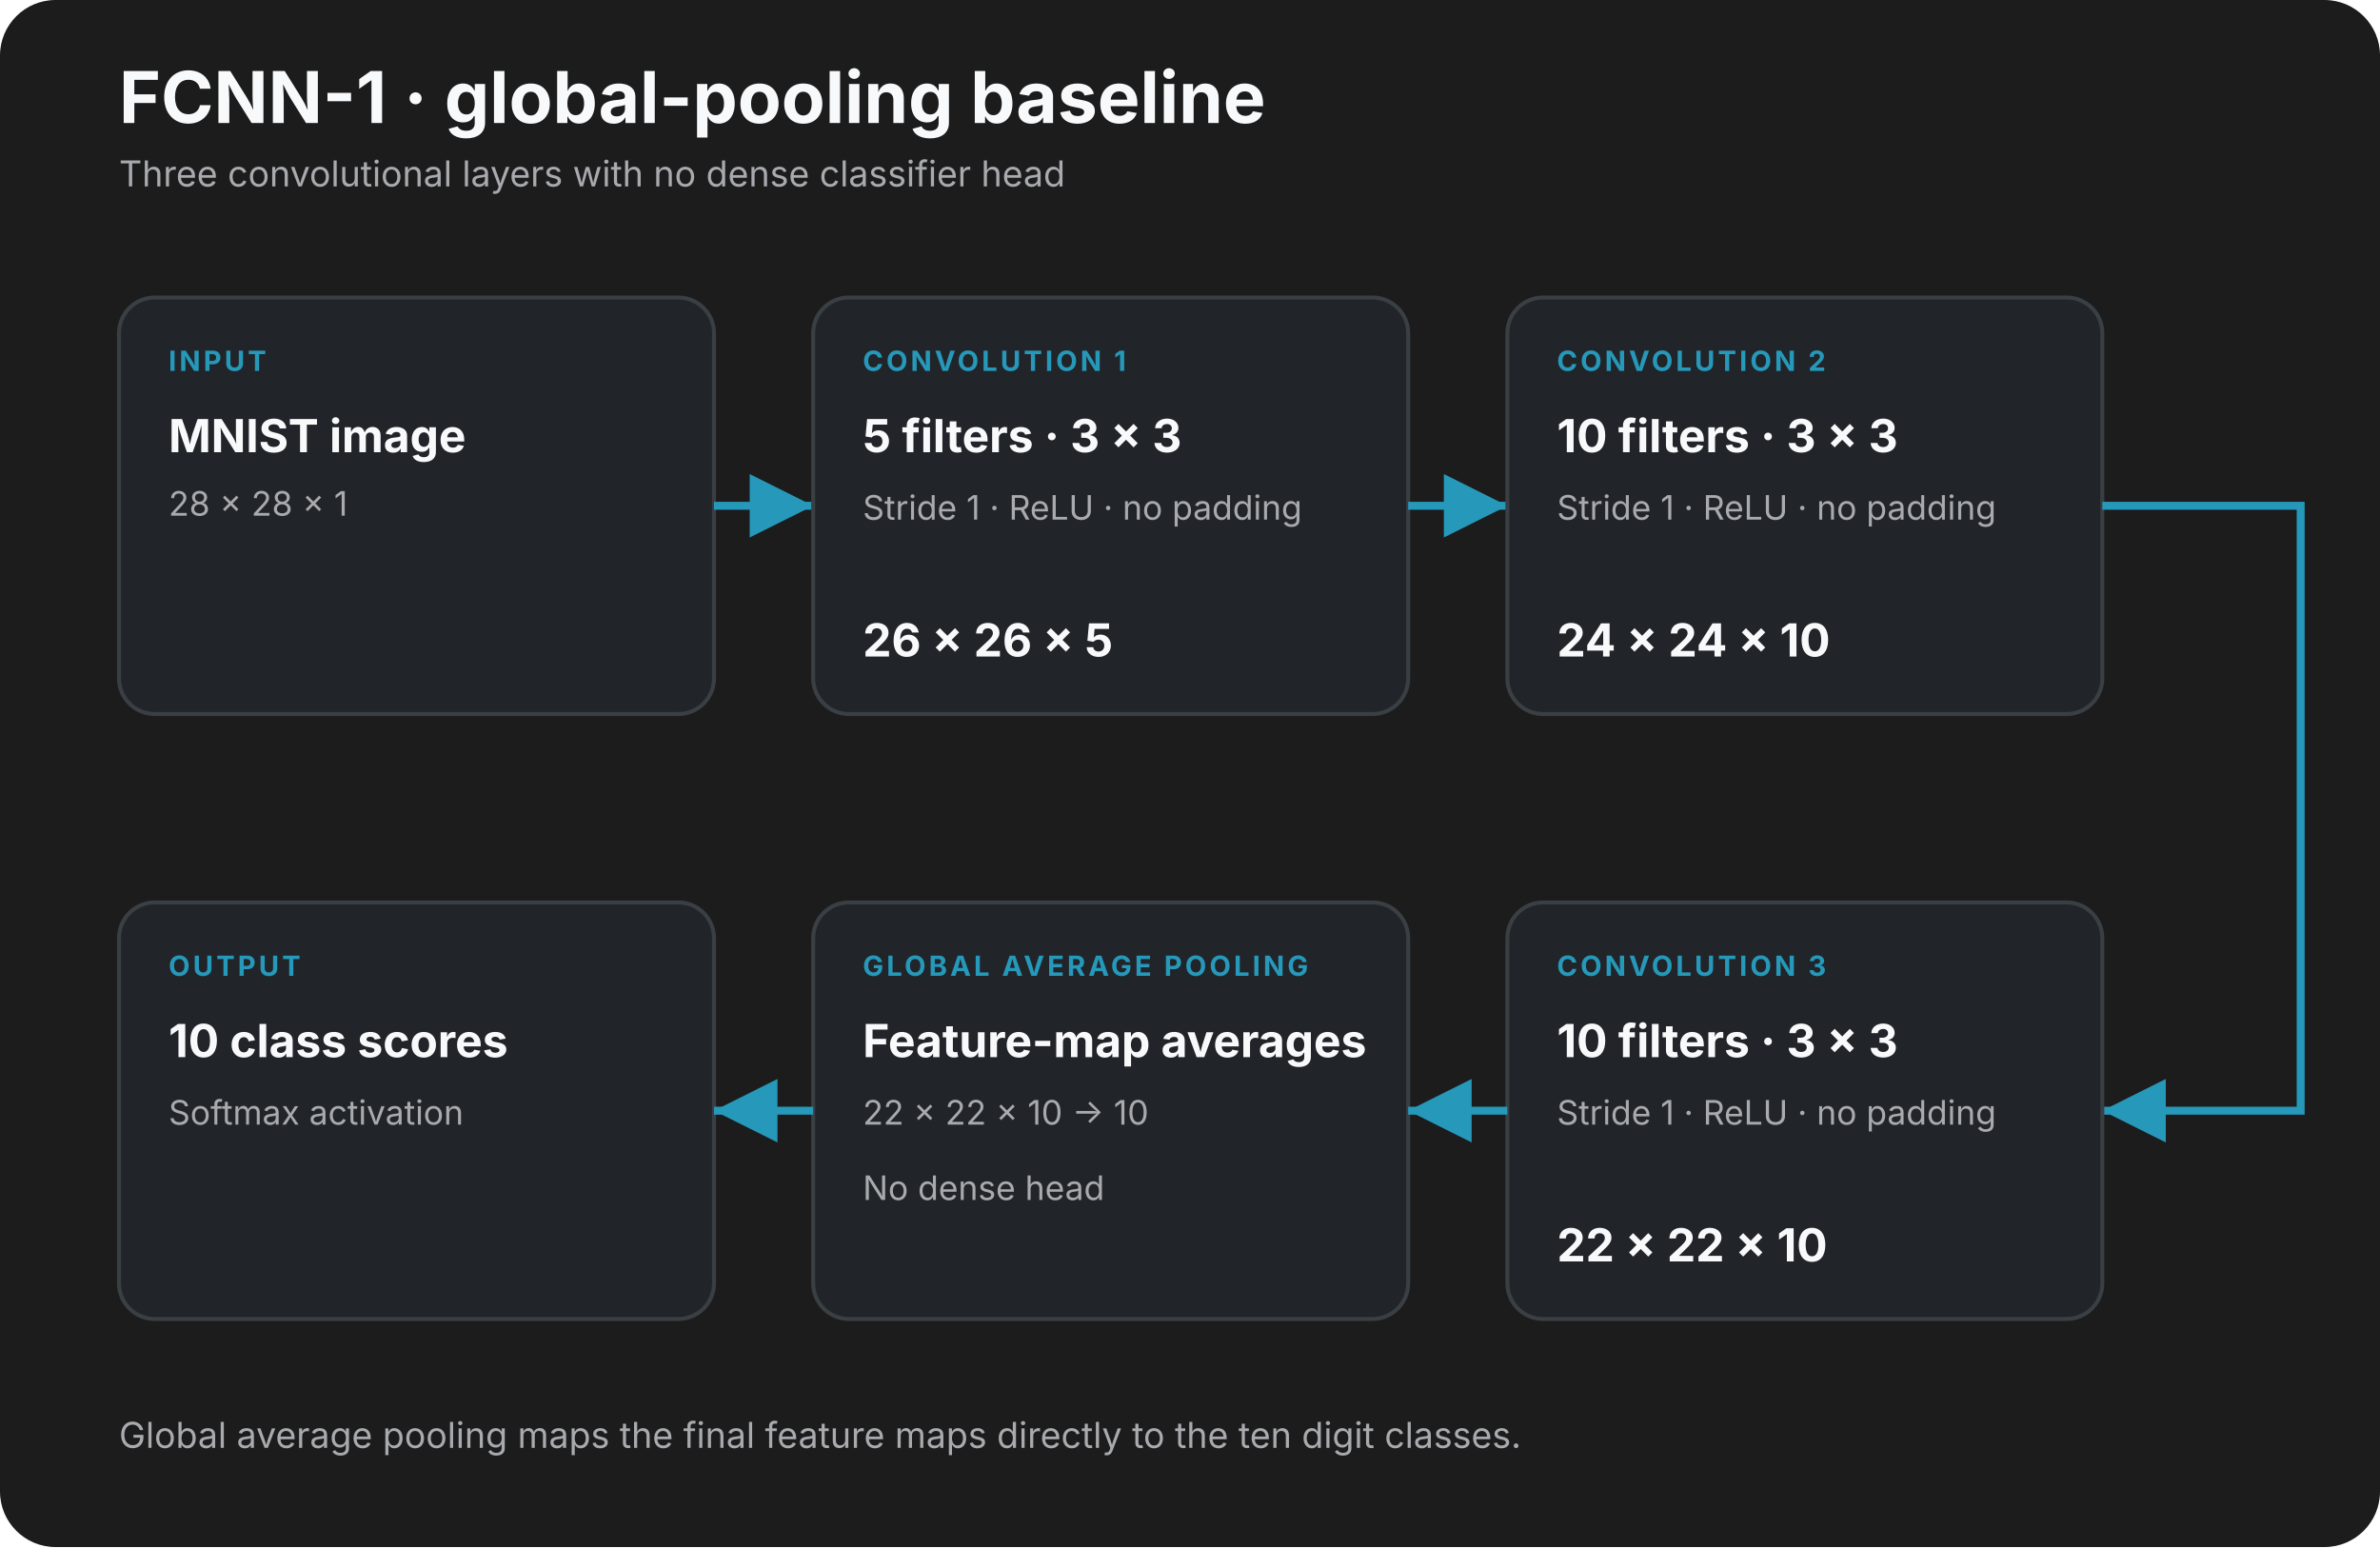
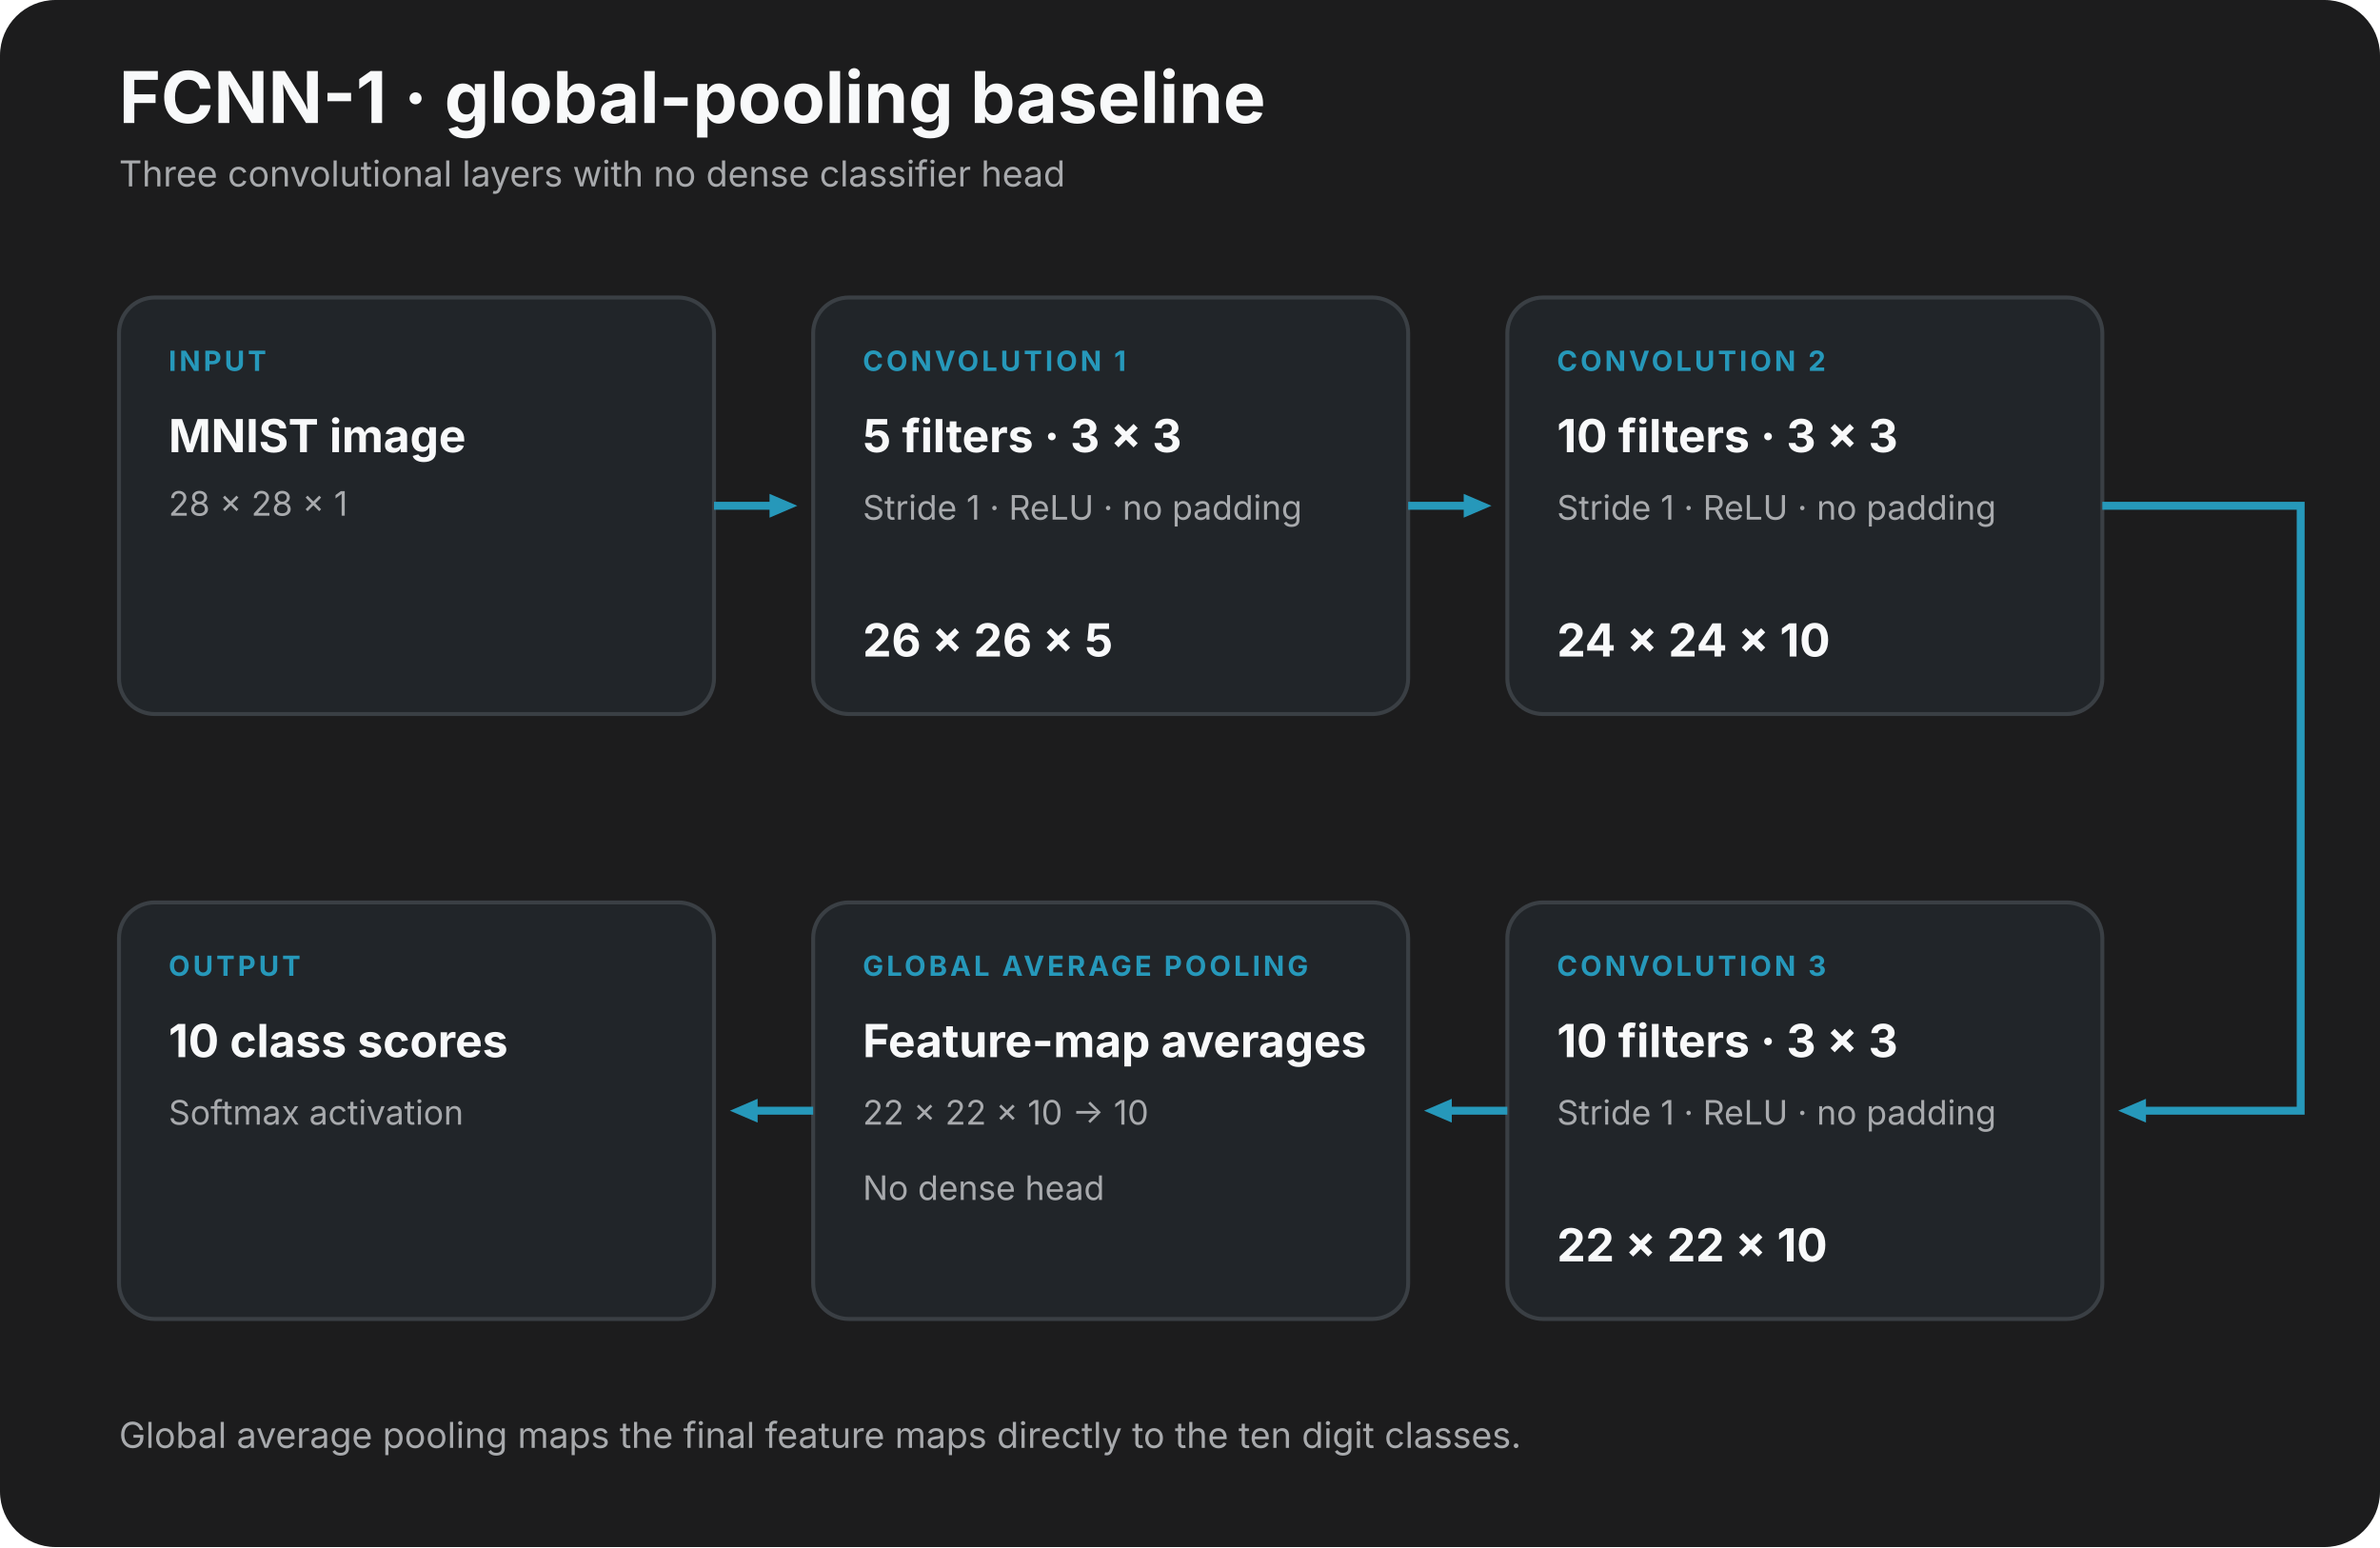
<svg xmlns="http://www.w3.org/2000/svg" viewBox="0 0 1200 780" role="img" aria-labelledby="fcnn1-title fcnn1-desc">
  <defs>
-     <marker id="fcnn1-arrow" markerWidth="11" markerHeight="11" refX="8" refY="4" orient="auto">
-       <path d="M0 0 8 4 0 8Z" fill="#2698ba" />
+     <marker id="fcnn1-arrow" markerWidth="16" markerHeight="12" refX="2" refY="6" orient="auto" markerUnits="userSpaceOnUse">
+       <path d="M0 0 14 6 0 12Z" fill="#2698ba" stroke="none" />
    </marker>
-     <style>.h{fill:#f8f9fa;font:700 36px Inter,-apple-system,BlinkMacSystemFont,"Segoe UI",sans-serif}.s{fill:#a8aaad;font:400 18px Inter,-apple-system,BlinkMacSystemFont,"Segoe UI",sans-serif}.k{fill:#2698ba;font:700 14px Inter,-apple-system,BlinkMacSystemFont,"Segoe UI",sans-serif;letter-spacing:1.5px}.n{fill:#f8f9fa;font:700 23px Inter,-apple-system,BlinkMacSystemFont,"Segoe UI",sans-serif}.d{fill:#a8aaad;font:400 17px Inter,-apple-system,BlinkMacSystemFont,"Segoe UI",sans-serif}.c{fill:#212529;stroke:#3a3f44;stroke-width:2}.a{fill:none;stroke:#2698ba;stroke-width:4;marker-end:url(#fcnn1-arrow)}</style>
+     <style>.h{fill:#f8f9fa;font:700 36px Inter,-apple-system,BlinkMacSystemFont,"Segoe UI",sans-serif}.s{fill:#a8aaad;font:400 18px Inter,-apple-system,BlinkMacSystemFont,"Segoe UI",sans-serif}.k{fill:#2698ba;font:700 14px Inter,-apple-system,BlinkMacSystemFont,"Segoe UI",sans-serif;letter-spacing:1.5px}.n{fill:#f8f9fa;font:700 23px Inter,-apple-system,BlinkMacSystemFont,"Segoe UI",sans-serif}.d{fill:#a8aaad;font:400 17px Inter,-apple-system,BlinkMacSystemFont,"Segoe UI",sans-serif}.c{fill:#212529;stroke:#3a3f44;stroke-width:2}.a{fill:none;stroke:#2698ba;stroke-width:4;stroke-linecap: butt; marker-end:url(#fcnn1-arrow)}</style>
  </defs>
  <rect width="1200" height="780" rx="28" fill="#1c1c1d" />
  <text x="60" y="62" class="h">FCNN-1 · global-pooling baseline</text>
  <text x="60" y="94" class="s">Three convolutional layers with no dense classifier head</text>
  <g transform="translate(60 150)">
    <rect width="300" height="210" rx="18" class="c" />
    <text x="25" y="37" class="k">INPUT</text>
    <text x="25" y="78" class="n">MNIST image</text>
    <text x="25" y="110" class="d">28 × 28 × 1</text>
  </g>
-   <path d="M360 255h50" class="a" />
+   <path d="M360 255h30" class="a" />
  <g transform="translate(410 150)">
    <rect width="300" height="210" rx="18" class="c" />
    <text x="25" y="37" class="k">CONVOLUTION 1</text>
    <text x="25" y="78" class="n">5 filters · 3 × 3</text>
    <text x="25" y="112" class="d">Stride 1 · ReLU · no padding</text>
    <text x="25" y="181" class="n">26 × 26 × 5</text>
  </g>
-   <path d="M710 255h50" class="a" />
+   <path d="M710 255h30" class="a" />
  <g transform="translate(760 150)">
    <rect width="300" height="210" rx="18" class="c" />
    <text x="25" y="37" class="k">CONVOLUTION 2</text>
    <text x="25" y="78" class="n">10 filters · 3 × 3</text>
    <text x="25" y="112" class="d">Stride 1 · ReLU · no padding</text>
    <text x="25" y="181" class="n">24 × 24 × 10</text>
  </g>
-   <path d="M1060 255h100v305h-100" class="a" />
+   <path d="M1060 255h100v305h-80" class="a" />
  <g transform="translate(60 455)">
    <rect width="300" height="210" rx="18" class="c" />
    <text x="25" y="37" class="k">OUTPUT</text>
    <text x="25" y="78" class="n">10 class scores</text>
    <text x="25" y="112" class="d">Softmax activation</text>
  </g>
  <g transform="translate(410 455)">
    <rect width="300" height="210" rx="18" class="c" />
    <text x="25" y="37" class="k">GLOBAL AVERAGE POOLING</text>
    <text x="25" y="78" class="n">Feature-map averages</text>
    <text x="25" y="112" class="d">22 × 22 × 10 → 10</text>
    <text x="25" y="150" class="d">No dense head</text>
  </g>
  <g transform="translate(760 455)">
    <rect width="300" height="210" rx="18" class="c" />
    <text x="25" y="37" class="k">CONVOLUTION 3</text>
    <text x="25" y="78" class="n">10 filters · 3 × 3</text>
    <text x="25" y="112" class="d">Stride 1 · ReLU · no padding</text>
    <text x="25" y="181" class="n">22 × 22 × 10</text>
  </g>
-   <path d="M760 560h-50" class="a" />
-   <path d="M410 560h-50" class="a" />
+   <path d="M760 560h-30" class="a" />
+   <path d="M410 560h-30" class="a" />
  <text x="60" y="730" class="s">Global average pooling maps the final feature maps directly to the ten digit classes.</text>
</svg>
